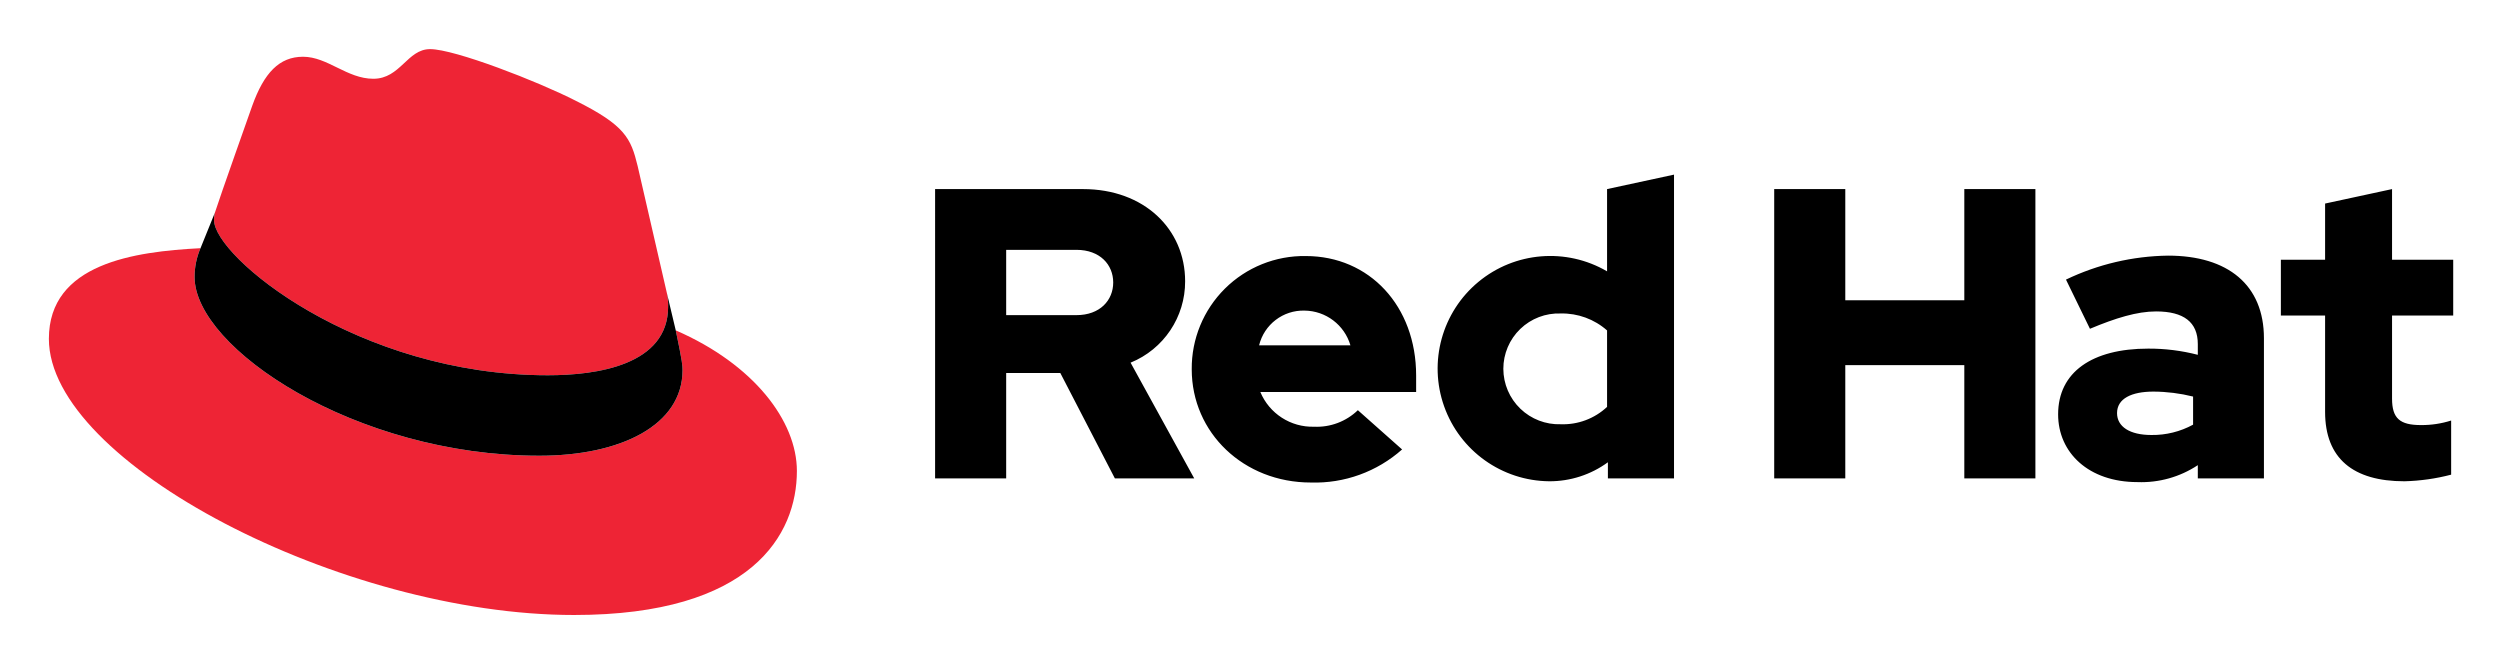
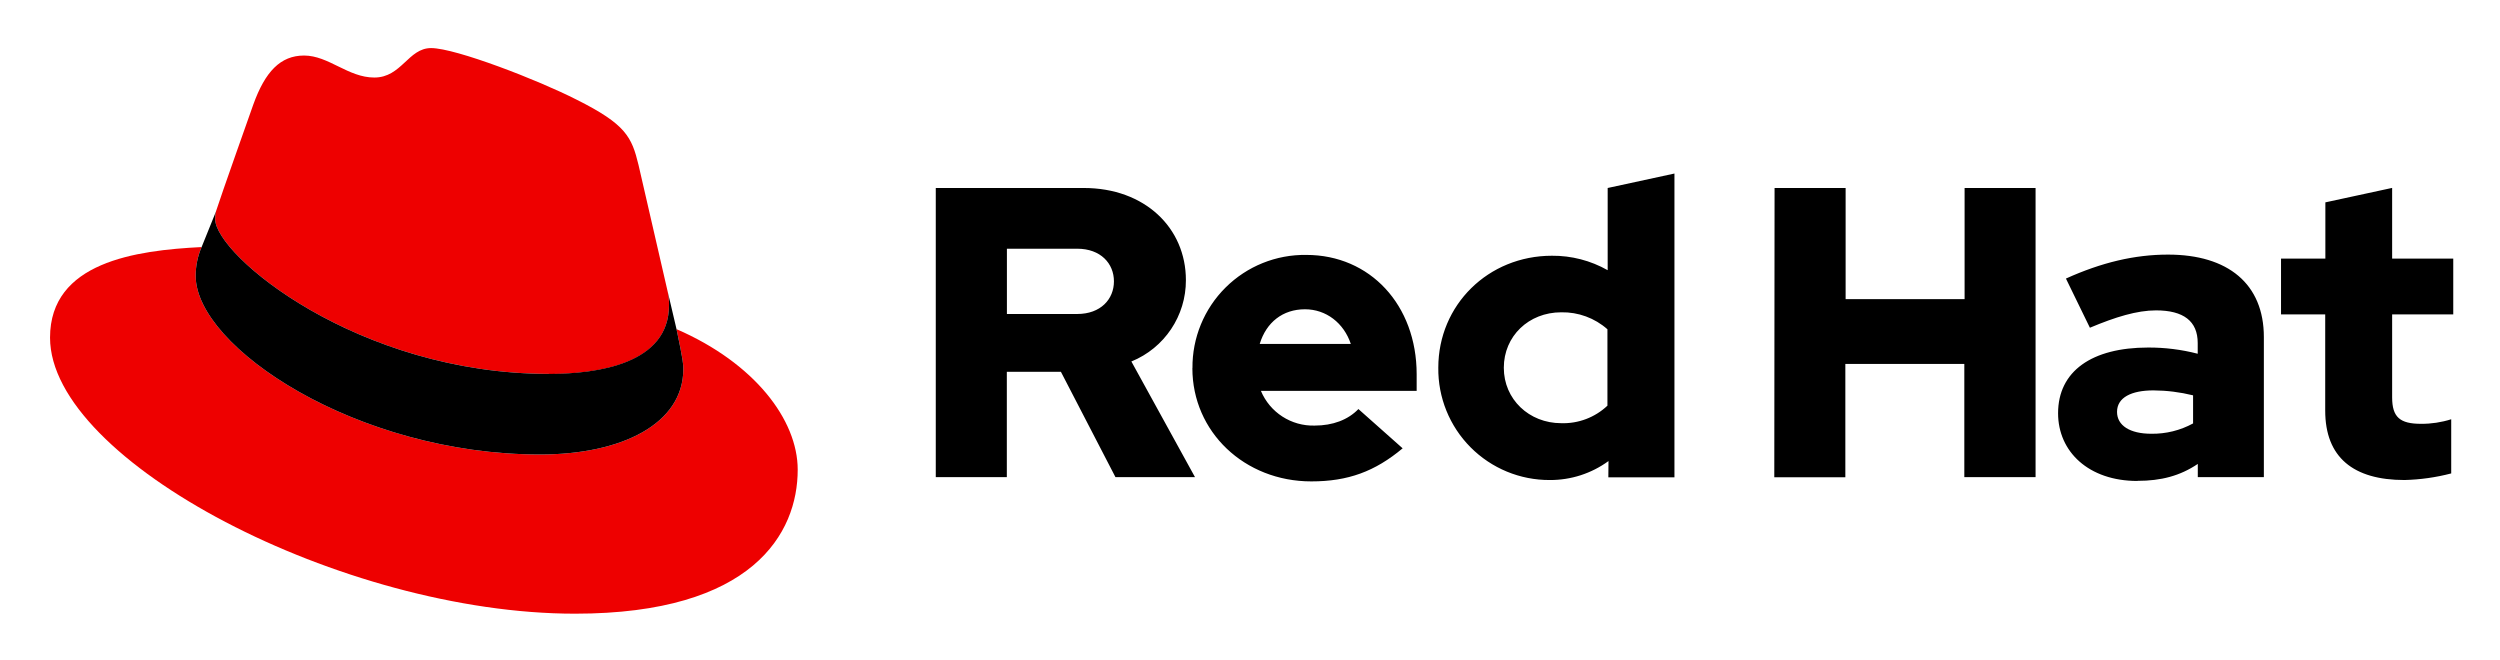
- <svg xmlns="http://www.w3.org/2000/svg" role="img" viewBox="-3.83 68.42 407.16 107.91">
-   <path fill="#ee2435" d="M85.393 129.537c8.003 0 19.591-1.656 19.591-11.176a9.055 9.055 0 0 0-.199-2.19L100.019 95.459c-1.105-4.553-2.07-6.623-10.072-10.624C83.738 81.663 70.217 76.42 66.216 76.42c-3.725 0-4.828 4.828-9.244 4.828-4.276 0-7.45-3.586-11.451-3.586-3.862 0-6.347 2.621-8.278 8.002 0 0-5.381 15.176-6.071 17.382a3.996 3.996 0 0 0-.142 1.243c0 5.898 23.229 25.248 54.362 25.248m20.833-7.312c1.104 5.243 1.104 5.794 1.104 6.484 0 8.969-10.073 13.934-23.316 13.934-29.94 0-56.153-17.521-56.153-29.11a11.795 11.795 0 0 1 .966-4.691c-10.762.552-24.696 2.483-24.696 14.762 0 20.142 47.737 44.977 85.539 44.977 28.974 0 36.285-13.106 36.285-23.453 0-8.142-7.036-17.384-19.729-22.903" />
-   <path d="M106.226 122.224c1.104 5.243 1.104 5.794 1.104 6.484 0 8.969-10.073 13.934-23.316 13.934-29.94 0-56.153-17.521-56.153-29.11a11.795 11.795 0 0 1 .966-4.691l2.346-5.796a3.996 3.996 0 0 0-.142 1.243c0 5.898 23.229 25.248 54.362 25.248 8.003 0 19.591-1.656 19.591-11.176a9.055 9.055 0 0 0-.199-2.19zm268.618 13.271c0 7.606 4.578 11.308 12.923 11.308a33.429 33.429 0 0 0 7.607-1.077v-8.817a15.845 15.845 0 0 1-4.914.74c-3.433 0-4.711-1.077-4.711-4.308V119.812h9.961v-9.087h-9.961V99.216l-10.905 2.356v9.154H367.642v9.087h7.202zm-33.884.202c0-2.356 2.356-3.5 5.923-3.5a27.363 27.363 0 0 1 6.462.808v4.577a13.761 13.761 0 0 1-6.798 1.683c-3.5 0-5.587-1.346-5.587-3.567m3.327 11.24a16.662 16.662 0 0 0 9.827-2.76v2.154h10.769v-22.817c0-8.683-5.856-13.462-15.615-13.462a39.622 39.622 0 0 0-16.625 3.904l3.904 8.01c4.173-1.75 7.673-2.827 10.769-2.827 4.51 0 6.798 1.75 6.798 5.317v1.75a31.616 31.616 0 0 0-8.077-1.01c-9.154 0-14.673 3.837-14.673 10.702 0 6.26 4.981 11.038 12.923 11.038m-59.163-.606h11.577V127.889h19.385v18.442h11.577V99.216h-11.577v18.106h-19.385V99.216h-11.577zm-44.115-17.837a9.016 9.016 0 0 1 9.356-9.019 11.031 11.031 0 0 1 7.538 2.76v12.452a10.476 10.476 0 0 1-7.538 2.827 9.056 9.056 0 0 1-9.356-9.019m17.029 17.837h10.769V96.86L257.903 99.216v13.394a18.347 18.347 0 1 0-9.423 34.192 16.058 16.058 0 0 0 9.558-3.096zm-49.403-27.327a7.875 7.875 0 0 1 7.471 5.654h-14.875a7.415 7.415 0 0 1 7.404-5.654m-18.375 9.558c0 10.365 8.481 18.442 19.385 18.442a21.365 21.365 0 0 0 14.875-5.385l-7.202-6.394a9.644 9.644 0 0 1-7.135 2.692 9.201 9.201 0 0 1-8.75-5.654h25.375v-2.692c0-11.308-7.606-19.452-17.971-19.452a18.289 18.289 0 0 0-18.577 18.442m-18.778-19.452c3.837 0 5.99 2.423 5.99 5.317s-2.154 5.317-5.99 5.317h-11.442v-10.635zm-23.019 37.221h11.577V129.168h8.817l8.885 17.163h12.923l-10.365-18.846a14.255 14.255 0 0 0 8.885-13.26c0-8.481-6.663-15.01-16.625-15.01h-24.096z" />
+ <svg xmlns="http://www.w3.org/2000/svg" role="img" viewBox="-12.24 -11.74 636.48 167.98">
+   <path fill="#e00" d="M127.47 83.49c12.51 0 30.61-2.58 30.61-17.46a14 14 0 0 0-.31-3.42l-7.45-32.36c-1.72-7.12-3.23-10.35-15.73-16.6C124.89 8.69 103.76.5 97.51.5 91.69.5 90 8 83.06 8c-6.68 0-11.64-5.6-17.89-5.6-6 0-9.91 4.09-12.93 12.5 0 0-8.41 23.72-9.49 27.16a6.43 6.43 0 0 0-.22 1.94c0 9.22 36.3 39.45 84.94 39.45M160 72.07c1.73 8.19 1.73 9.05 1.73 10.13 0 14-15.74 21.77-36.43 21.77-46.76.03-87.72-27.37-87.72-45.48a18.45 18.45 0 0 1 1.51-7.33C22.27 52 .5 55 .5 74.22c0 31.48 74.59 70.28 133.65 70.28 45.28 0 56.7-20.48 56.7-36.65 0-12.72-11-27.16-30.83-35.78" />
+   <path d="M160 72.07c1.73 8.19 1.73 9.05 1.73 10.13 0 14-15.74 21.77-36.43 21.77-46.76.03-87.72-27.37-87.72-45.48a18.45 18.45 0 0 1 1.51-7.33l3.66-9.06a6.43 6.43 0 0 0-.22 1.9c0 9.22 36.3 39.45 84.94 39.45 12.51 0 30.61-2.58 30.61-17.46a14 14 0 0 0-.31-3.42zM579.74 92.8c0 11.89 7.15 17.67 20.19 17.67a52.11 52.11 0 0 0 11.89-1.68V95a24.84 24.84 0 0 1-7.68 1.16c-5.37 0-7.36-1.68-7.36-6.73V68.3h15.56V54.1h-15.56v-18l-17 3.68V54.1h-11.29v14.2h11.25zm-53 .32c0-3.68 3.69-5.47 9.26-5.47a43.12 43.12 0 0 1 10.1 1.26v7.15a21.51 21.51 0 0 1-10.63 2.63c-5.46 0-8.73-2.1-8.73-5.57m5.2 17.56c6 0 10.84-1.26 15.36-4.31v3.37h16.82V74.08c0-13.56-9.14-21-24.39-21-8.52 0-16.94 2-26 6.1l6.1 12.52c6.52-2.74 12-4.42 16.83-4.42 7 0 10.62 2.73 10.62 8.31v2.73a49.53 49.53 0 0 0-12.62-1.58c-14.31 0-22.93 6-22.93 16.73 0 9.78 7.78 17.24 20.19 17.24m-92.44-.94h18.09V80.92h30.29v28.82H506V36.12h-18.07v28.29h-30.29V36.12h-18.09zm-68.86-27.9c0-8 6.31-14.1 14.62-14.1A17.22 17.22 0 0 1 397 72.09v19.45A16.36 16.36 0 0 1 385.24 96c-8.2 0-14.62-6.1-14.62-14.09m26.61 27.87h16.83V32.44l-17 3.68v20.93a28.3 28.3 0 0 0-14.2-3.68c-16.19 0-28.92 12.51-28.92 28.5a28.25 28.25 0 0 0 28.4 28.6 25.12 25.12 0 0 0 14.93-4.83zM320 67c5.36 0 9.88 3.47 11.67 8.83h-23.2C310.15 70.3 314.36 67 320 67m-28.67 15c0 16.2 13.25 28.82 30.28 28.82 9.36 0 16.2-2.53 23.25-8.42l-11.26-10c-2.63 2.74-6.52 4.21-11.14 4.21a14.39 14.39 0 0 1-13.68-8.83h39.65v-4.23c0-17.67-11.88-30.39-28.08-30.39a28.57 28.57 0 0 0-29 28.81M262 51.58c6 0 9.36 3.78 9.36 8.31S268 68.2 262 68.2h-17.89V51.58zm-36 58.16h18.09V82.92h13.77l13.89 26.82H292l-16.2-29.45a22.27 22.27 0 0 0 13.88-20.72c0-13.25-10.41-23.45-26-23.45H226z" />
</svg>
